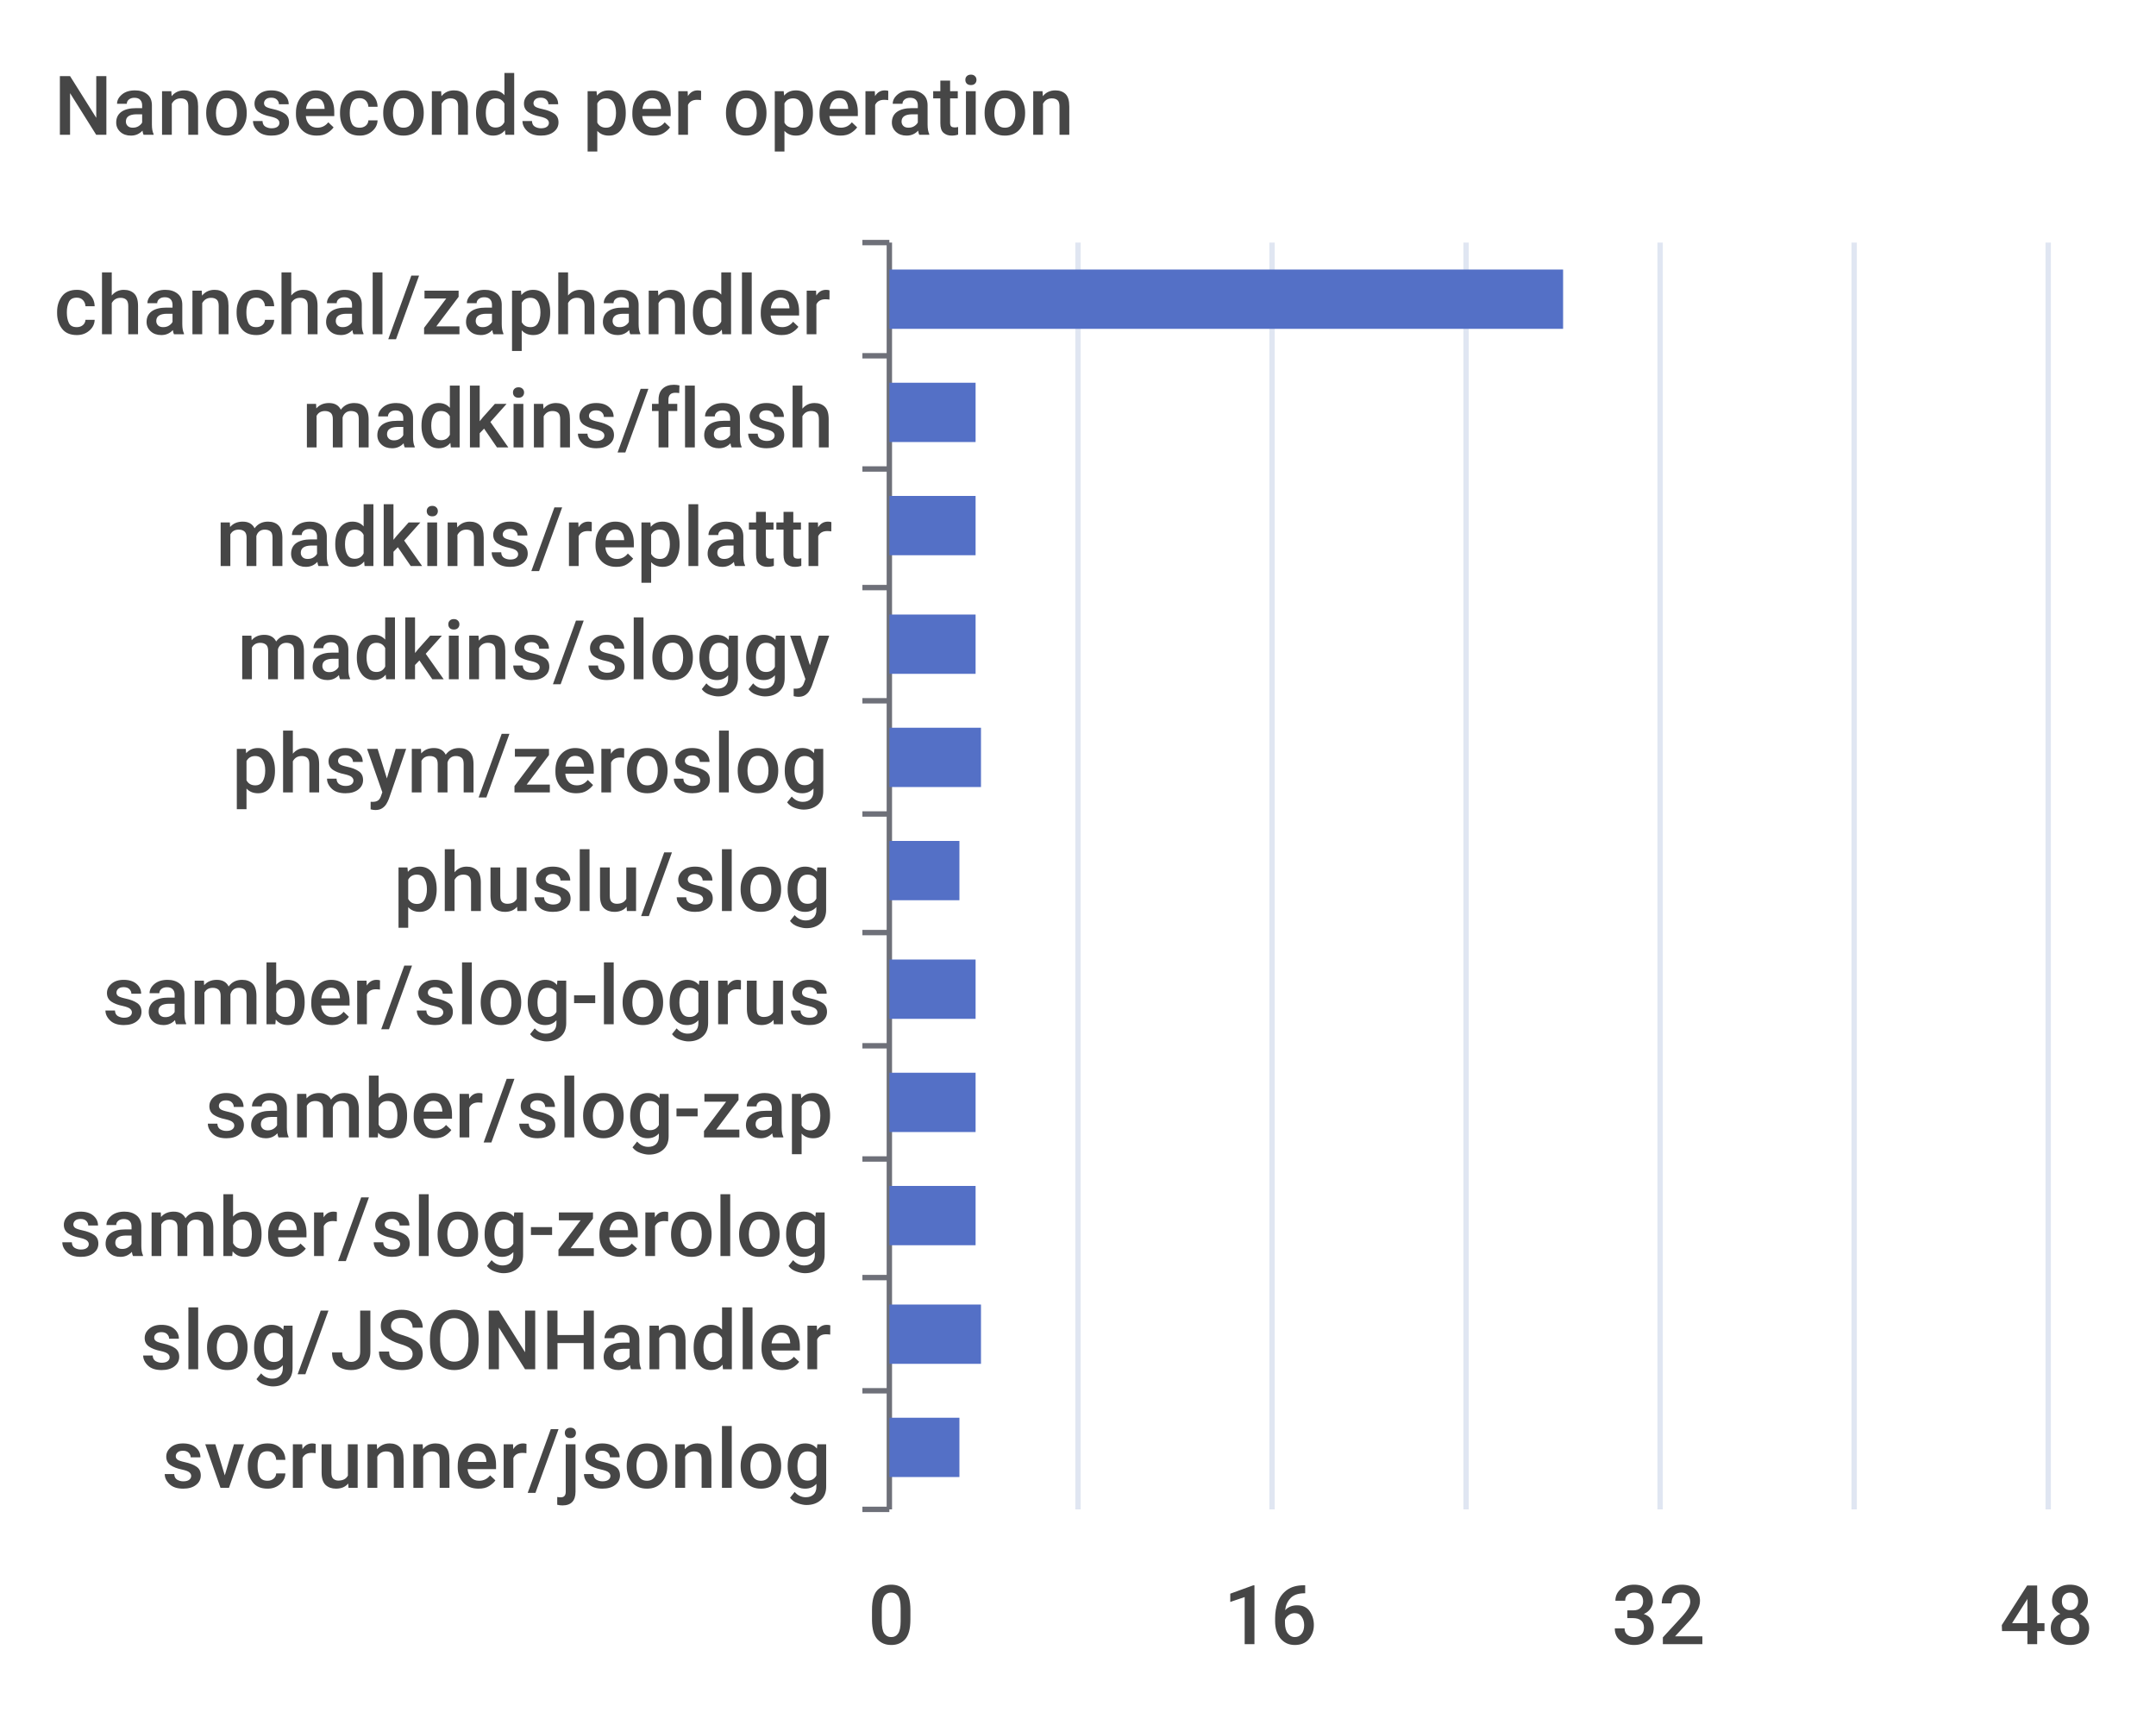
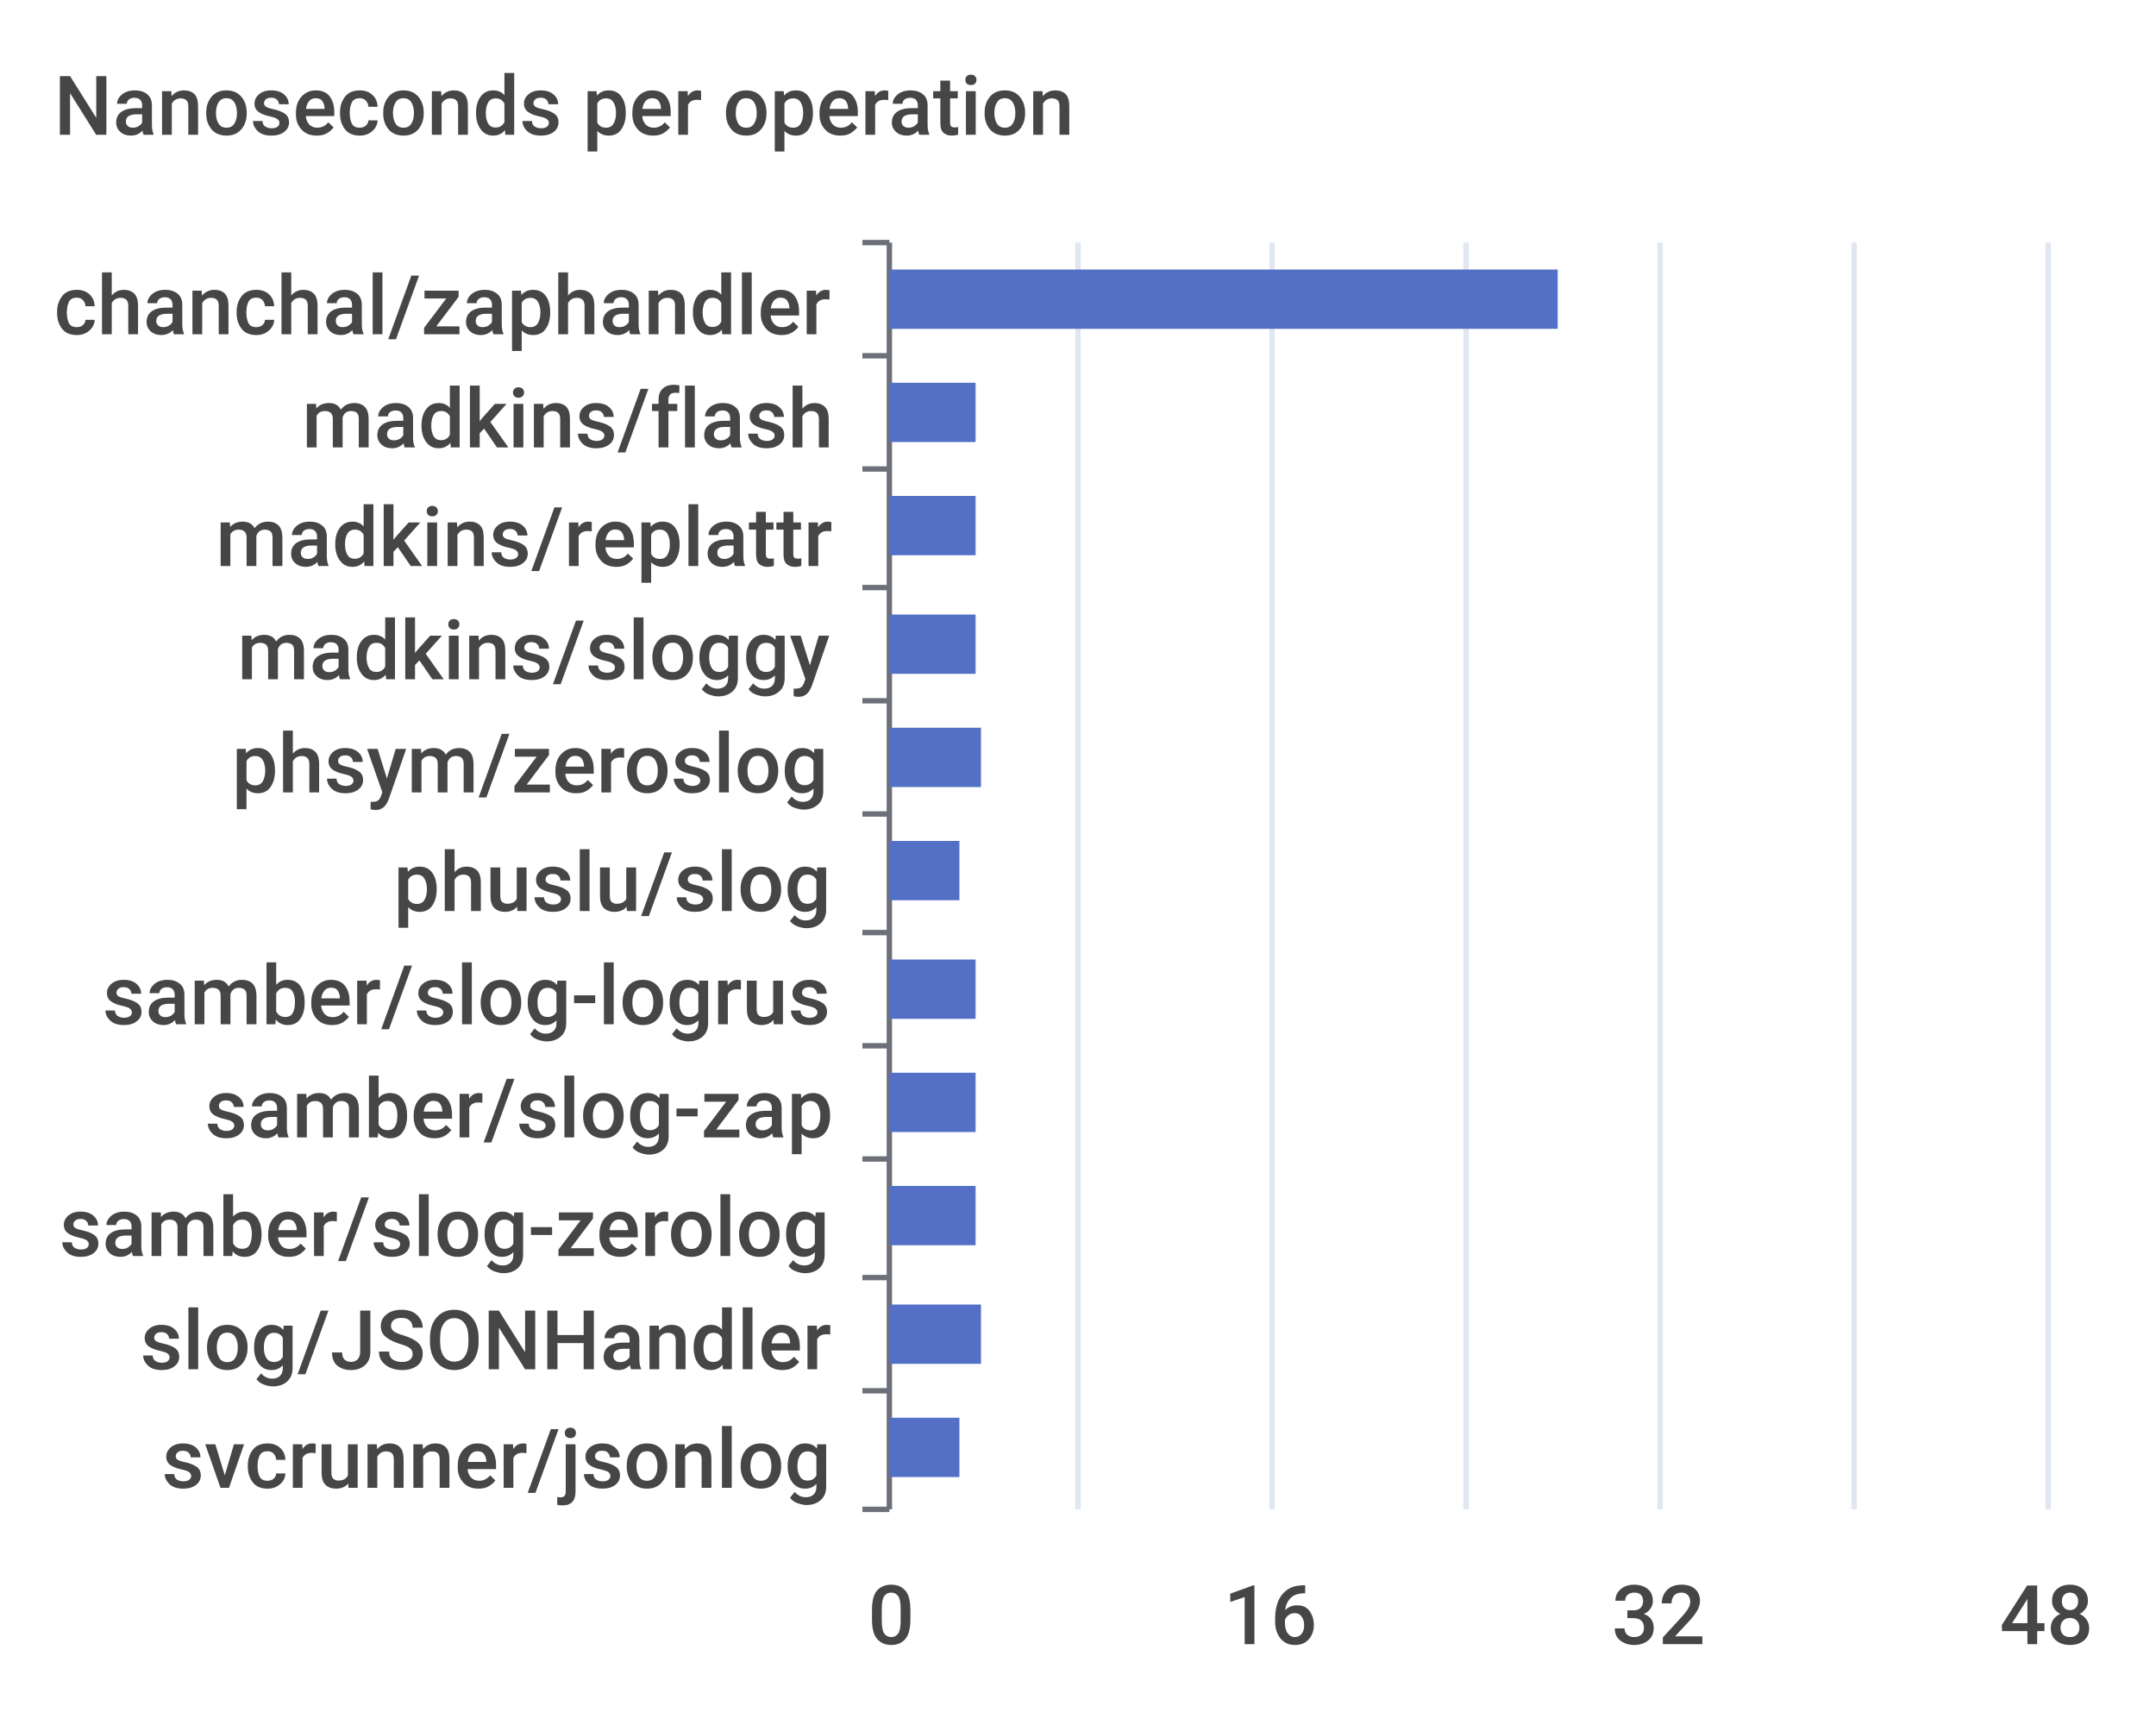
<svg xmlns="http://www.w3.org/2000/svg" width="400" height="320">\n<path d="M 0 0 L 400 0 L 400 320 L 0 320 L 0 0" style="stroke-width:0;stroke:none;fill:rgba(255,255,255,1.0)" />
  <text x="10" y="25" style="stroke-width:0;stroke:none;fill:rgba(70,70,70,1.0);font-size:15.3px;font-family:'Roboto Medium',sans-serif">Nanoseconds per operation</text>
  <path d="M 160 45 L 165 45" style="stroke-width:1;stroke:rgba(110,112,121,1.0);fill:none" />
  <path d="M 160 66 L 165 66" style="stroke-width:1;stroke:rgba(110,112,121,1.0);fill:none" />
  <path d="M 160 87 L 165 87" style="stroke-width:1;stroke:rgba(110,112,121,1.0);fill:none" />
  <path d="M 160 109 L 165 109" style="stroke-width:1;stroke:rgba(110,112,121,1.0);fill:none" />
  <path d="M 160 130 L 165 130" style="stroke-width:1;stroke:rgba(110,112,121,1.0);fill:none" />
  <path d="M 160 151 L 165 151" style="stroke-width:1;stroke:rgba(110,112,121,1.0);fill:none" />
  <path d="M 160 173 L 165 173" style="stroke-width:1;stroke:rgba(110,112,121,1.0);fill:none" />
  <path d="M 160 194 L 165 194" style="stroke-width:1;stroke:rgba(110,112,121,1.0);fill:none" />
  <path d="M 160 215 L 165 215" style="stroke-width:1;stroke:rgba(110,112,121,1.0);fill:none" />
  <path d="M 160 237 L 165 237" style="stroke-width:1;stroke:rgba(110,112,121,1.0);fill:none" />
  <path d="M 160 258 L 165 258" style="stroke-width:1;stroke:rgba(110,112,121,1.0);fill:none" />
  <path d="M 160 280 L 165 280" style="stroke-width:1;stroke:rgba(110,112,121,1.0);fill:none" />
  <path d="M 165 45 L 165 280" style="stroke-width:1;stroke:rgba(110,112,121,1.0);fill:none" />
  <text x="10" y="62" style="stroke-width:0;stroke:none;fill:rgba(70,70,70,1.0);font-size:15.3px;font-family:'Roboto Medium',sans-serif">chanchal/zaphandler</text>
  <text x="56" y="83" style="stroke-width:0;stroke:none;fill:rgba(70,70,70,1.0);font-size:15.3px;font-family:'Roboto Medium',sans-serif">madkins/flash</text>
  <text x="40" y="105" style="stroke-width:0;stroke:none;fill:rgba(70,70,70,1.0);font-size:15.3px;font-family:'Roboto Medium',sans-serif">madkins/replattr</text>
  <text x="44" y="126" style="stroke-width:0;stroke:none;fill:rgba(70,70,70,1.0);font-size:15.3px;font-family:'Roboto Medium',sans-serif">madkins/sloggy</text>
  <text x="43" y="147" style="stroke-width:0;stroke:none;fill:rgba(70,70,70,1.0);font-size:15.3px;font-family:'Roboto Medium',sans-serif">phsym/zeroslog</text>
  <text x="73" y="169" style="stroke-width:0;stroke:none;fill:rgba(70,70,70,1.0);font-size:15.3px;font-family:'Roboto Medium',sans-serif">phuslu/slog</text>
  <text x="19" y="190" style="stroke-width:0;stroke:none;fill:rgba(70,70,70,1.0);font-size:15.3px;font-family:'Roboto Medium',sans-serif">samber/slog-logrus</text>
  <text x="38" y="211" style="stroke-width:0;stroke:none;fill:rgba(70,70,70,1.0);font-size:15.3px;font-family:'Roboto Medium',sans-serif">samber/slog-zap</text>
  <text x="11" y="233" style="stroke-width:0;stroke:none;fill:rgba(70,70,70,1.0);font-size:15.3px;font-family:'Roboto Medium',sans-serif">samber/slog-zerolog</text>
  <text x="26" y="254" style="stroke-width:0;stroke:none;fill:rgba(70,70,70,1.0);font-size:15.3px;font-family:'Roboto Medium',sans-serif">slog/JSONHandler</text>
  <text x="30" y="276" style="stroke-width:0;stroke:none;fill:rgba(70,70,70,1.0);font-size:15.3px;font-family:'Roboto Medium',sans-serif">svcrunner/jsonlog</text>
  <text x="161" y="305" style="stroke-width:0;stroke:none;fill:rgba(70,70,70,1.0);font-size:15.3px;font-family:'Roboto Medium',sans-serif">0</text>
  <text x="227" y="305" style="stroke-width:0;stroke:none;fill:rgba(70,70,70,1.0);font-size:15.3px;font-family:'Roboto Medium',sans-serif">16</text>
  <text x="299" y="305" style="stroke-width:0;stroke:none;fill:rgba(70,70,70,1.0);font-size:15.3px;font-family:'Roboto Medium',sans-serif">32</text>
  <text x="371" y="305" style="stroke-width:0;stroke:none;fill:rgba(70,70,70,1.0);font-size:15.3px;font-family:'Roboto Medium',sans-serif">48</text>
  <path d="M 200 45 L 200 280" style="stroke-width:1;stroke:rgba(224,230,242,1.0);fill:none" />
  <path d="M 236 45 L 236 280" style="stroke-width:1;stroke:rgba(224,230,242,1.0);fill:none" />
  <path d="M 272 45 L 272 280" style="stroke-width:1;stroke:rgba(224,230,242,1.0);fill:none" />
  <path d="M 308 45 L 308 280" style="stroke-width:1;stroke:rgba(224,230,242,1.0);fill:none" />
  <path d="M 344 45 L 344 280" style="stroke-width:1;stroke:rgba(224,230,242,1.0);fill:none" />
  <path d="M 380 45 L 380 280" style="stroke-width:1;stroke:rgba(224,230,242,1.0);fill:none" />
  <path d="M 165 263 L 178 263 L 178 274 L 165 274 L 165 263" style="stroke-width:0;stroke:none;fill:rgba(84,112,198,1.0)" />
  <path d="M 165 242 L 182 242 L 182 253 L 165 253 L 165 242" style="stroke-width:0;stroke:none;fill:rgba(84,112,198,1.0)" />
  <path d="M 165 220 L 181 220 L 181 231 L 165 231 L 165 220" style="stroke-width:0;stroke:none;fill:rgba(84,112,198,1.0)" />
  <path d="M 165 199 L 181 199 L 181 210 L 165 210 L 165 199" style="stroke-width:0;stroke:none;fill:rgba(84,112,198,1.0)" />
  <path d="M 165 178 L 181 178 L 181 189 L 165 189 L 165 178" style="stroke-width:0;stroke:none;fill:rgba(84,112,198,1.0)" />
  <path d="M 165 156 L 178 156 L 178 167 L 165 167 L 165 156" style="stroke-width:0;stroke:none;fill:rgba(84,112,198,1.0)" />
  <path d="M 165 135 L 182 135 L 182 146 L 165 146 L 165 135" style="stroke-width:0;stroke:none;fill:rgba(84,112,198,1.0)" />
  <path d="M 165 114 L 181 114 L 181 125 L 165 125 L 165 114" style="stroke-width:0;stroke:none;fill:rgba(84,112,198,1.0)" />
  <path d="M 165 92 L 181 92 L 181 103 L 165 103 L 165 92" style="stroke-width:0;stroke:none;fill:rgba(84,112,198,1.0)" />
  <path d="M 165 71 L 181 71 L 181 82 L 165 82 L 165 71" style="stroke-width:0;stroke:none;fill:rgba(84,112,198,1.0)" />
-   <path d="M 165 50 L 290 50 L 290 61 L 165 61 L 165 50" style="stroke-width:0;stroke:none;fill:rgba(84,112,198,1.0)" />
+   <path d="M 165 50 L 289 50 L 289 61 L 165 61 L 165 50" style="stroke-width:0;stroke:none;fill:rgba(84,112,198,1.0)" />
</svg>
